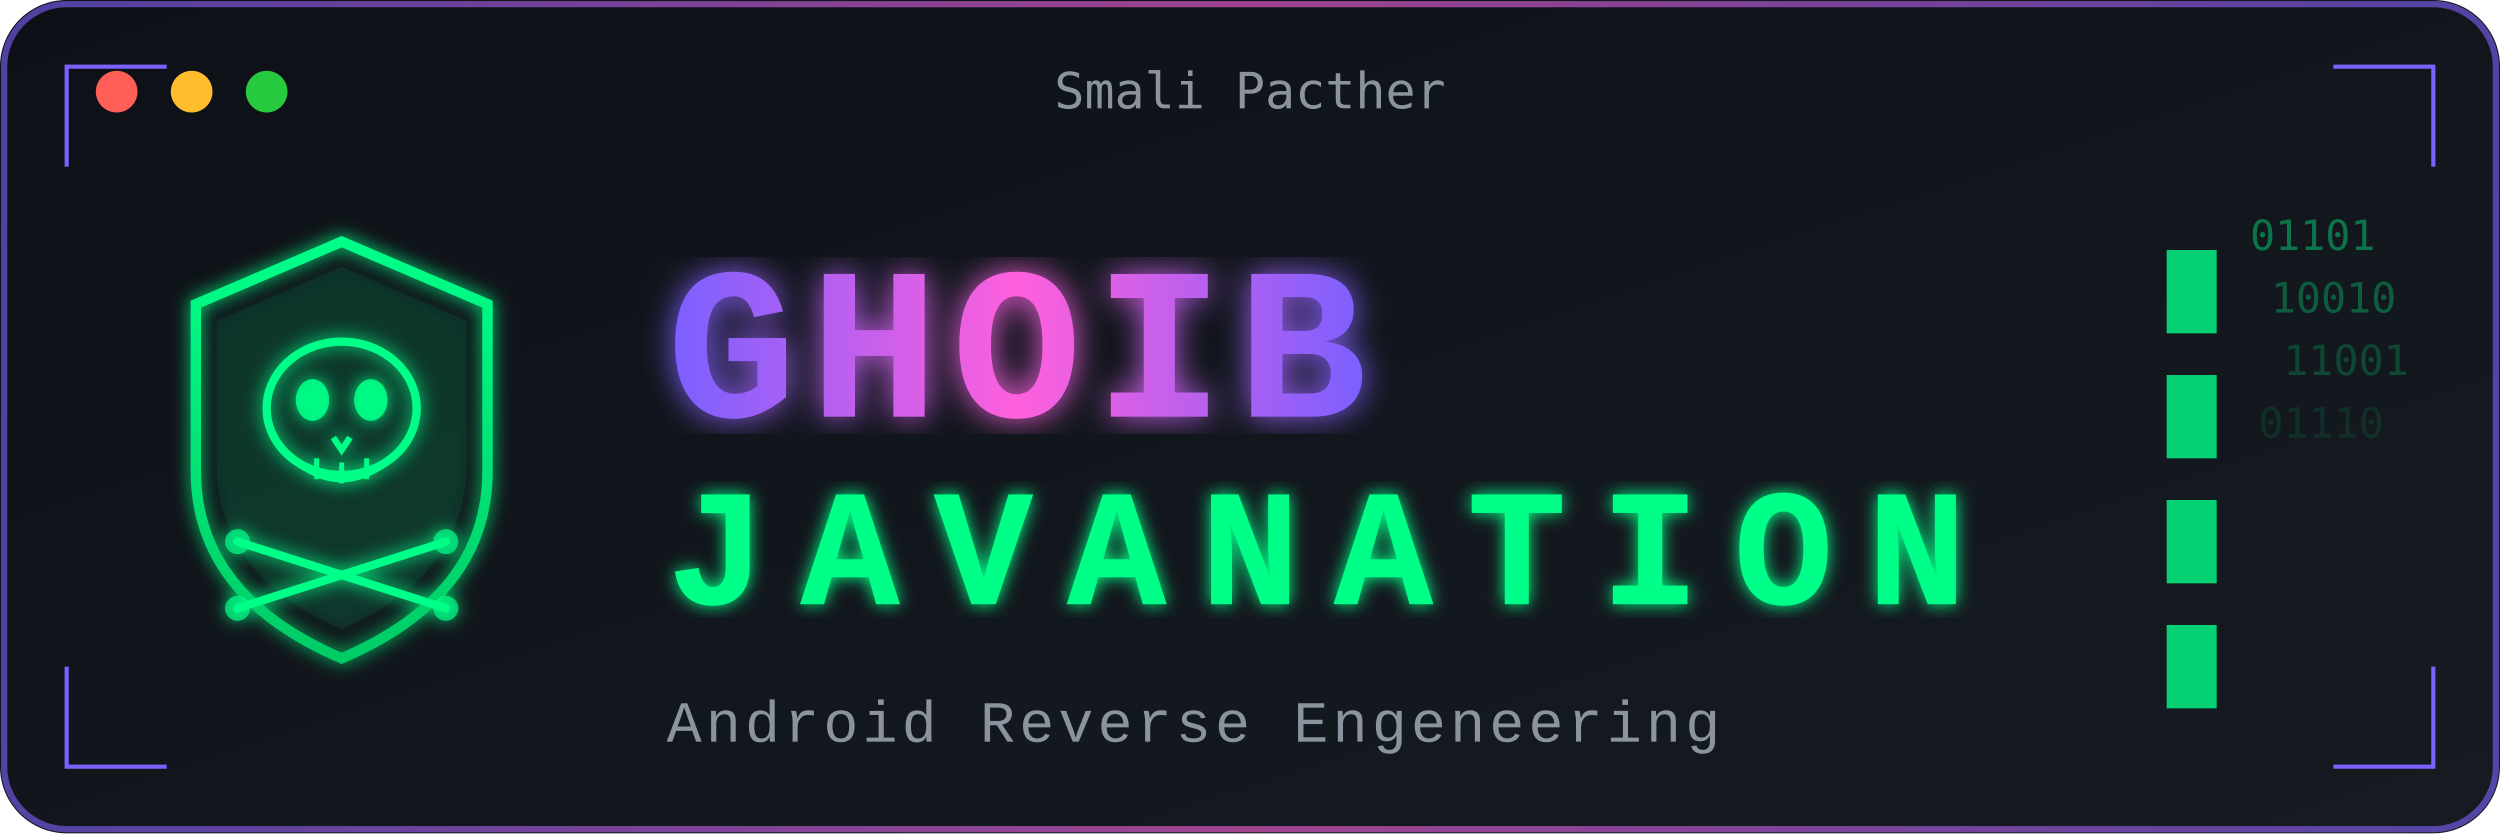
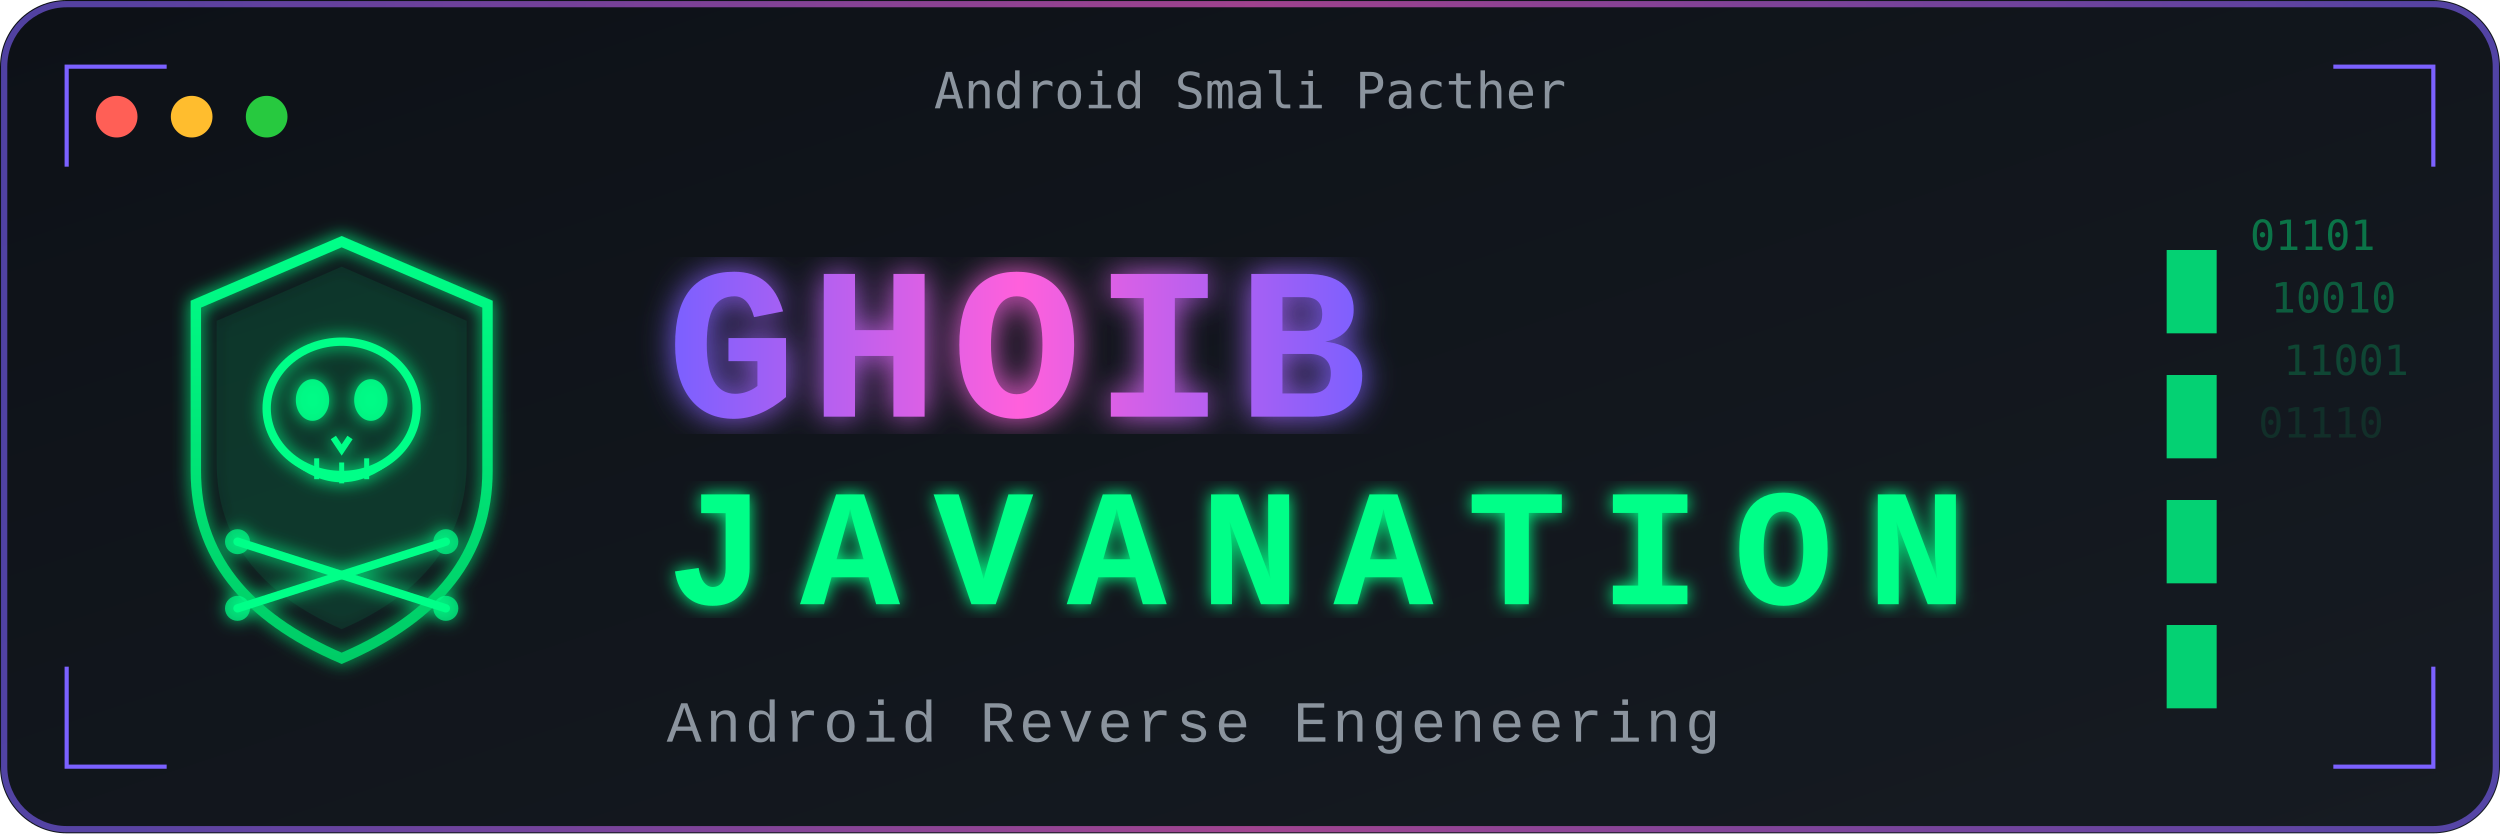
<svg xmlns="http://www.w3.org/2000/svg" height="150" viewBox="0 0 600 200" width="90%">
  <defs>
    <linearGradient id="bgGrad" x1="0%" y1="0%" x2="100%" y2="100%">
      <stop offset="0%" style="stop-color:#0d1117;stop-opacity:1" />
      <stop offset="100%" style="stop-color:#161b22;stop-opacity:1" />
    </linearGradient>
    <linearGradient id="accentGrad" x1="0%" y1="0%" x2="100%" y2="0%">
      <stop offset="0%" style="stop-color:#7B61FF" />
      <stop offset="50%" style="stop-color:#FF61DC" />
      <stop offset="100%" style="stop-color:#7B61FF" />
    </linearGradient>
    <linearGradient id="greenGrad" x1="0%" y1="0%" x2="0%" y2="100%">
      <stop offset="0%" style="stop-color:#00FF88" />
      <stop offset="100%" style="stop-color:#00CC66" />
    </linearGradient>
    <filter id="glow">
      <feGaussianBlur stdDeviation="2" result="blur" />
      <feMerge>
        <feMergeNode in="blur" />
        <feMergeNode in="SourceGraphic" />
      </feMerge>
    </filter>
    <filter id="softGlow">
      <feGaussianBlur stdDeviation="4" result="blur" />
      <feMerge>
        <feMergeNode in="blur" />
        <feMergeNode in="SourceGraphic" />
      </feMerge>
    </filter>
  </defs>
  <rect width="600" height="200" rx="16" fill="url(#bgGrad)" />
  <rect x="1" y="1" width="598" height="198" rx="15" fill="none" stroke="url(#accentGrad)" stroke-width="1.5" opacity="0.6" />
-   <circle cx="28" cy="22" r="5" fill="#FF5F56" />
-   <circle cx="46" cy="22" r="5" fill="#FFBD2E" />
-   <circle cx="64" cy="22" r="5" fill="#27C93F" />
-   <text x="300" y="26" text-anchor="middle" font-family="'SF Mono','Fira Code','Cascadia Code',monospace" font-size="12" fill="#8b949e">Smali Pacther</text>
+   <circle cx="28" cy="28" r="5" fill="#FF5F56" />
+   <circle cx="46" cy="28" r="5" fill="#FFBD2E" />
+   <circle cx="64" cy="28" r="5" fill="#27C93F" />
+   <text x="300" y="26" text-anchor="middle" font-family="'SF Mono','Fira Code','Cascadia Code',monospace" font-size="12" fill="#8b949e">Android Smali Pacther</text>
  <g transform="translate(42, 58)" filter="url(#glow)">
    <path d="M40 0 L75 15 L75 55 Q75 85 40 100 Q5 85 5 55 L5 15 Z" fill="none" stroke="url(#greenGrad)" stroke-width="2.5" />
    <path d="M40 6 L70 19 L70 53 Q70 80 40 93 Q10 80 10 53 L10 19 Z" fill="#00FF88" opacity="0.08" />
    <ellipse cx="40" cy="40" rx="18" ry="16" fill="none" stroke="#00FF88" stroke-width="2" />
    <ellipse cx="33" cy="38" rx="4" ry="5" fill="#00FF88" opacity="0.9" />
    <ellipse cx="47" cy="38" rx="4" ry="5" fill="#00FF88" opacity="0.9" />
    <path d="M38 47 L40 50 L42 47" fill="none" stroke="#00FF88" stroke-width="1.5" />
    <path d="M28 52 Q40 62 52 52" fill="none" stroke="#00FF88" stroke-width="1.5" />
    <line x1="34" y1="52" x2="34" y2="57" stroke="#00FF88" stroke-width="1.2" />
    <line x1="40" y1="53" x2="40" y2="58" stroke="#00FF88" stroke-width="1.2" />
    <line x1="46" y1="52" x2="46" y2="57" stroke="#00FF88" stroke-width="1.2" />
    <line x1="15" y1="72" x2="65" y2="88" stroke="#00FF88" stroke-width="2" stroke-linecap="round" />
    <line x1="65" y1="72" x2="15" y2="88" stroke="#00FF88" stroke-width="2" stroke-linecap="round" />
    <circle cx="15" cy="72" r="3" fill="#00FF88" opacity="0.7" />
    <circle cx="65" cy="72" r="3" fill="#00FF88" opacity="0.7" />
    <circle cx="15" cy="88" r="3" fill="#00FF88" opacity="0.7" />
    <circle cx="65" cy="88" r="3" fill="#00FF88" opacity="0.7" />
  </g>
  <text x="160" y="100" font-family="'SF Mono','Fira Code','Cascadia Code','Courier New',monospace" font-size="52" font-weight="bold" fill="url(#accentGrad)" filter="url(#softGlow)" letter-spacing="3">
    GHOIB
  </text>
  <text x="160" y="145" font-family="'SF Mono','Fira Code','Cascadia Code','Courier New',monospace" font-size="40" font-weight="bold" fill="#00FF88" filter="url(#glow)" letter-spacing="8">
    JAVANATION
  </text>
  <text x="160" y="178" font-family="'SF Mono','Fira Code','Cascadia Code','Courier New',monospace" font-size="14" fill="#8b949e" letter-spacing="1">
    Android Reverse Engeneering
  </text>
  <rect x="520" y="150" width="12" height="20" fill="#00FF88" opacity="0.8">
    <animate attributeName="opacity" values="0.8;0;0.8" dur="1.2s" repeatCount="indefinite" />
  </rect>
  <rect x="520" y="120" width="12" height="20" fill="#00FF88" opacity="0.8">
    <animate attributeName="opacity" values="0.8;0;0.8" dur="1.5s" repeatCount="indefinite" />
  </rect>
  <rect x="520" y="90" width="12" height="20" fill="#00FF88" opacity="0.8">
    <animate attributeName="opacity" values="0.8;0;0.8" dur="1.8s" repeatCount="indefinite" />
  </rect>
  <rect x="520" y="60" width="12" height="20" fill="#00FF88" opacity="0.8">
    <animate attributeName="opacity" values="0.8;0;0.8" dur="2.1s" repeatCount="indefinite" />
  </rect>
  <path d="M16 40 L16 16 L40 16" fill="none" stroke="#7B61FF" stroke-width="1" opacity="1.5" />
  <path d="M584 40 L584 16 L560 16" fill="none" stroke="#7B61FF" stroke-width="1" opacity="1.5" />
  <path d="M16 160 L16 184 L40 184" fill="none" stroke="#7B61FF" stroke-width="1" opacity="1.5" />
  <path d="M584 160 L584 184 L560 184" fill="none" stroke="#7B61FF" stroke-width="1" opacity="1.5" />
  <text x="540" y="60" font-family="monospace" font-size="10" fill="#00FF88" opacity="0.40">01101</text>
  <text x="545" y="75" font-family="monospace" font-size="10" fill="#00FF88" opacity="0.30">10010</text>
  <text x="548" y="90" font-family="monospace" font-size="10" fill="#00FF88" opacity="0.20">11001</text>
  <text x="542" y="105" font-family="monospace" font-size="10" fill="#00FF88" opacity="0.10">01110</text>
</svg>
